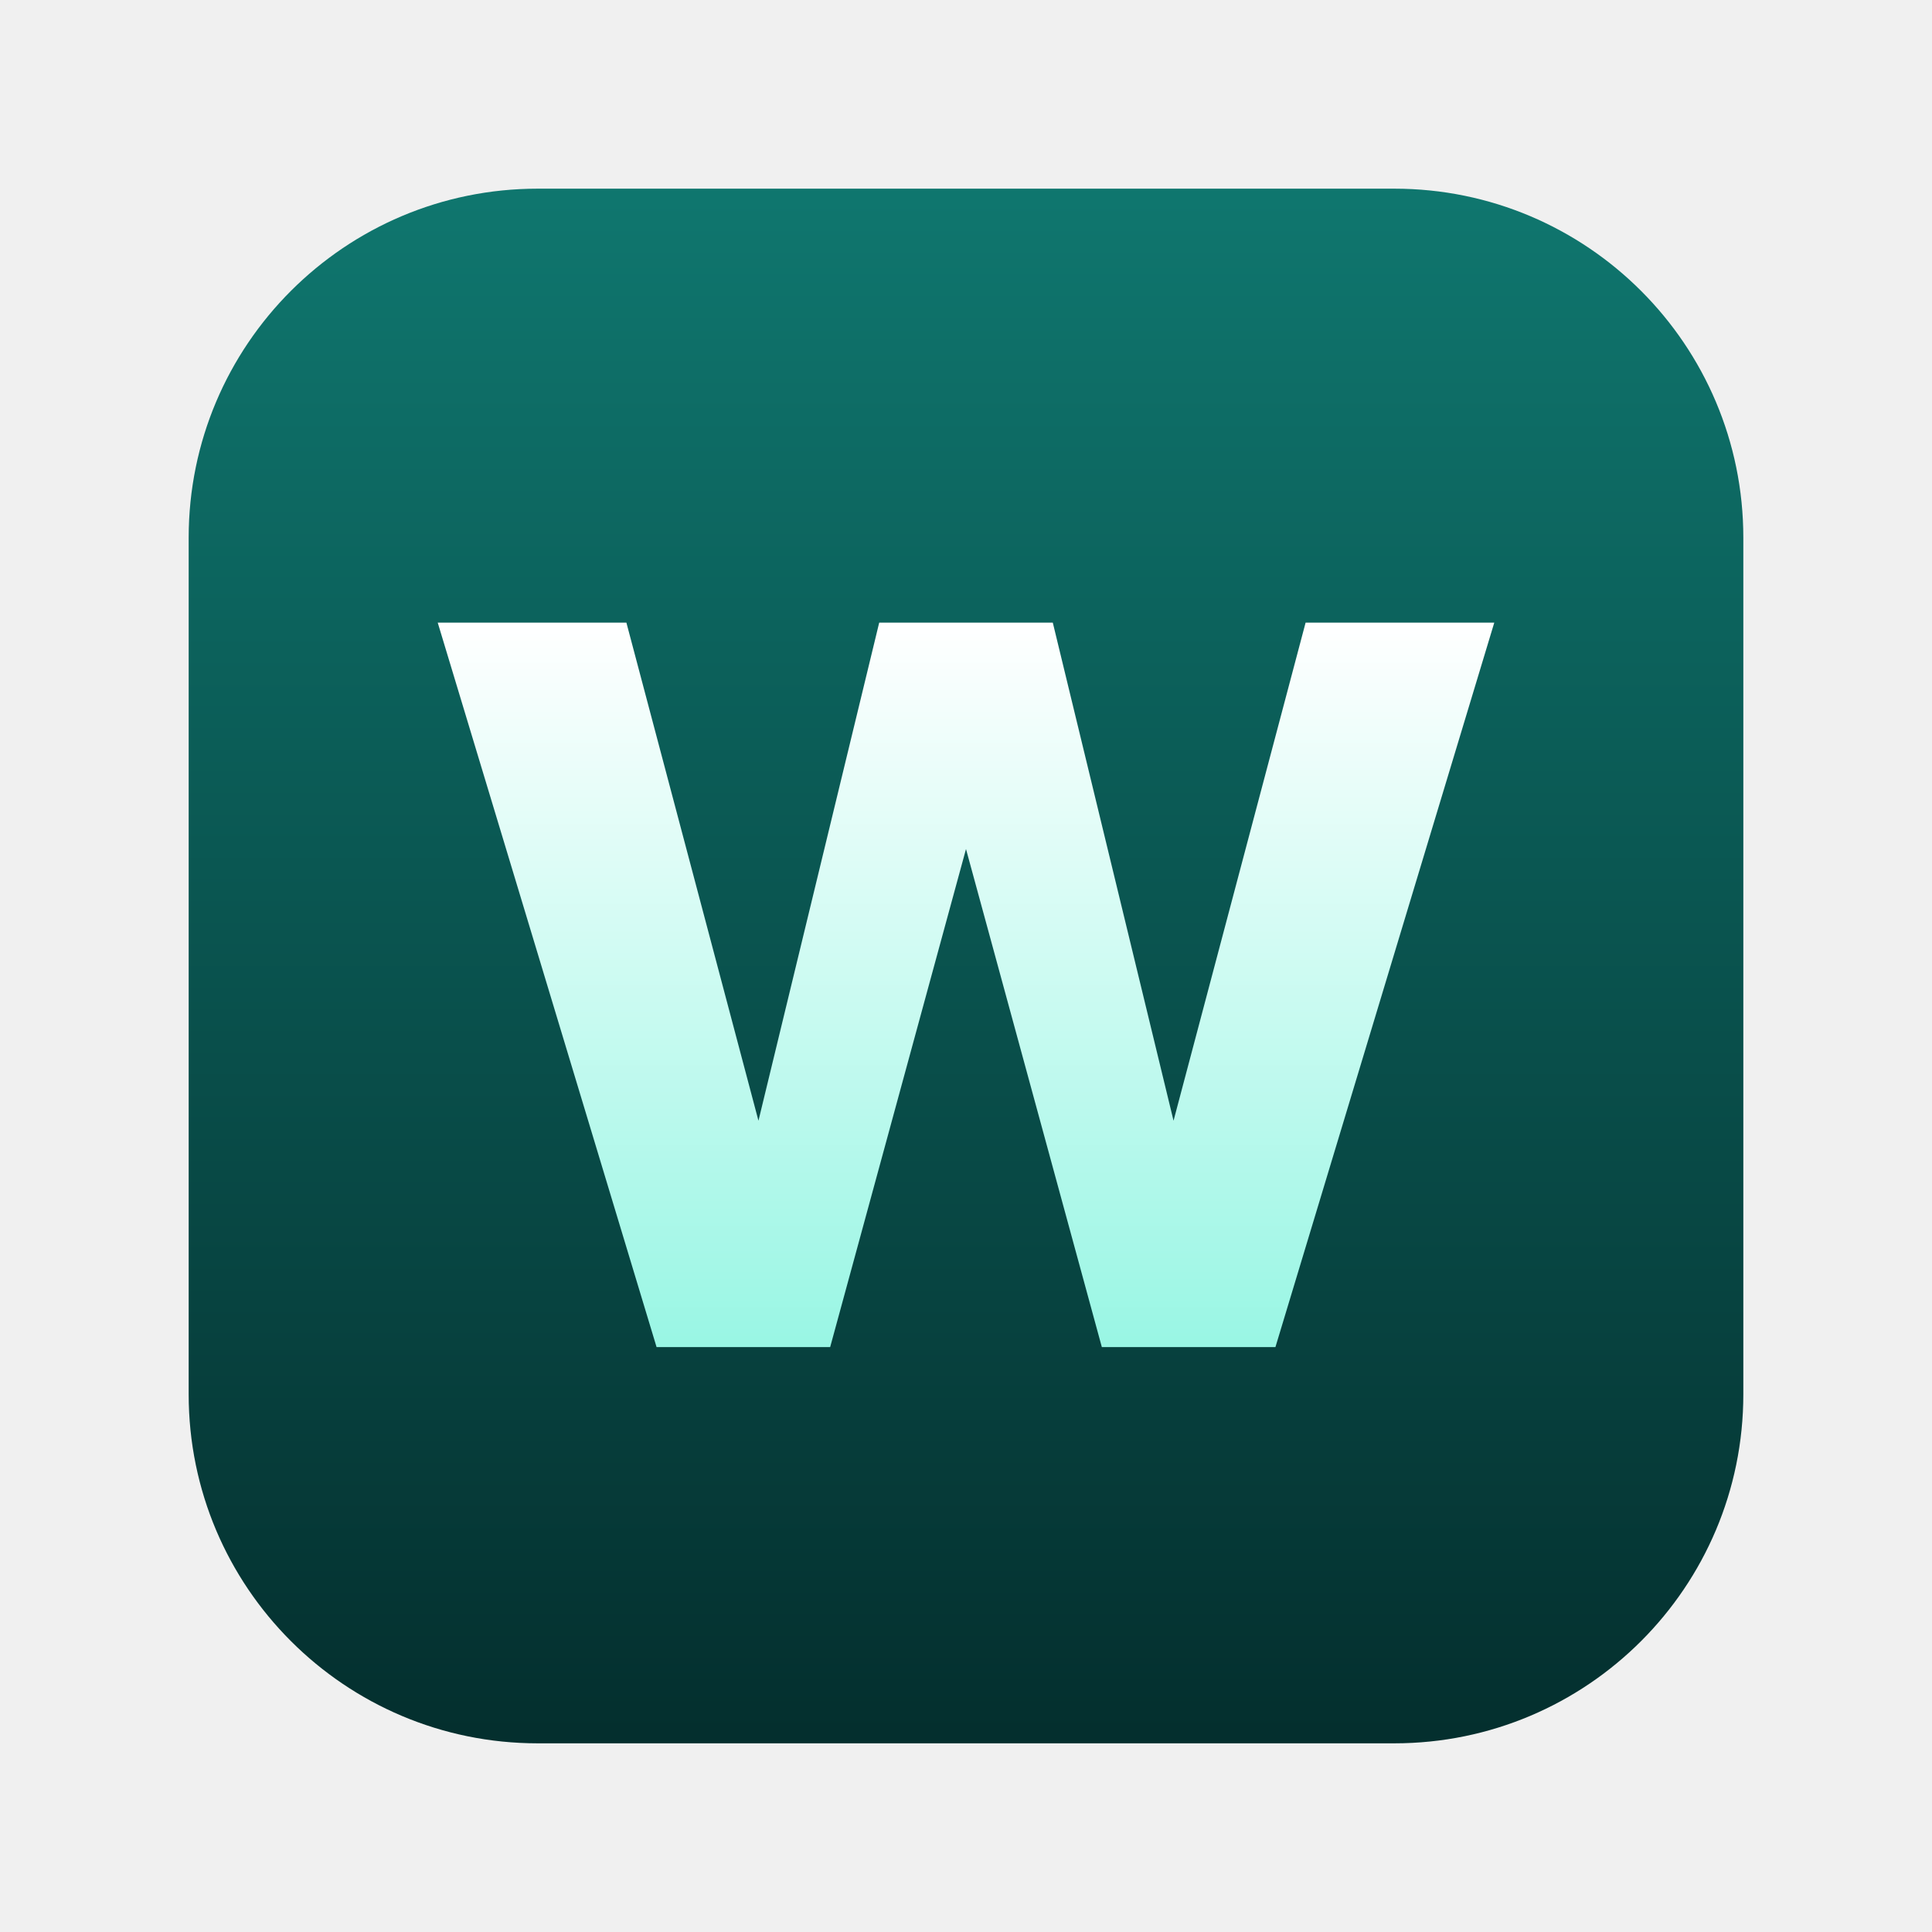
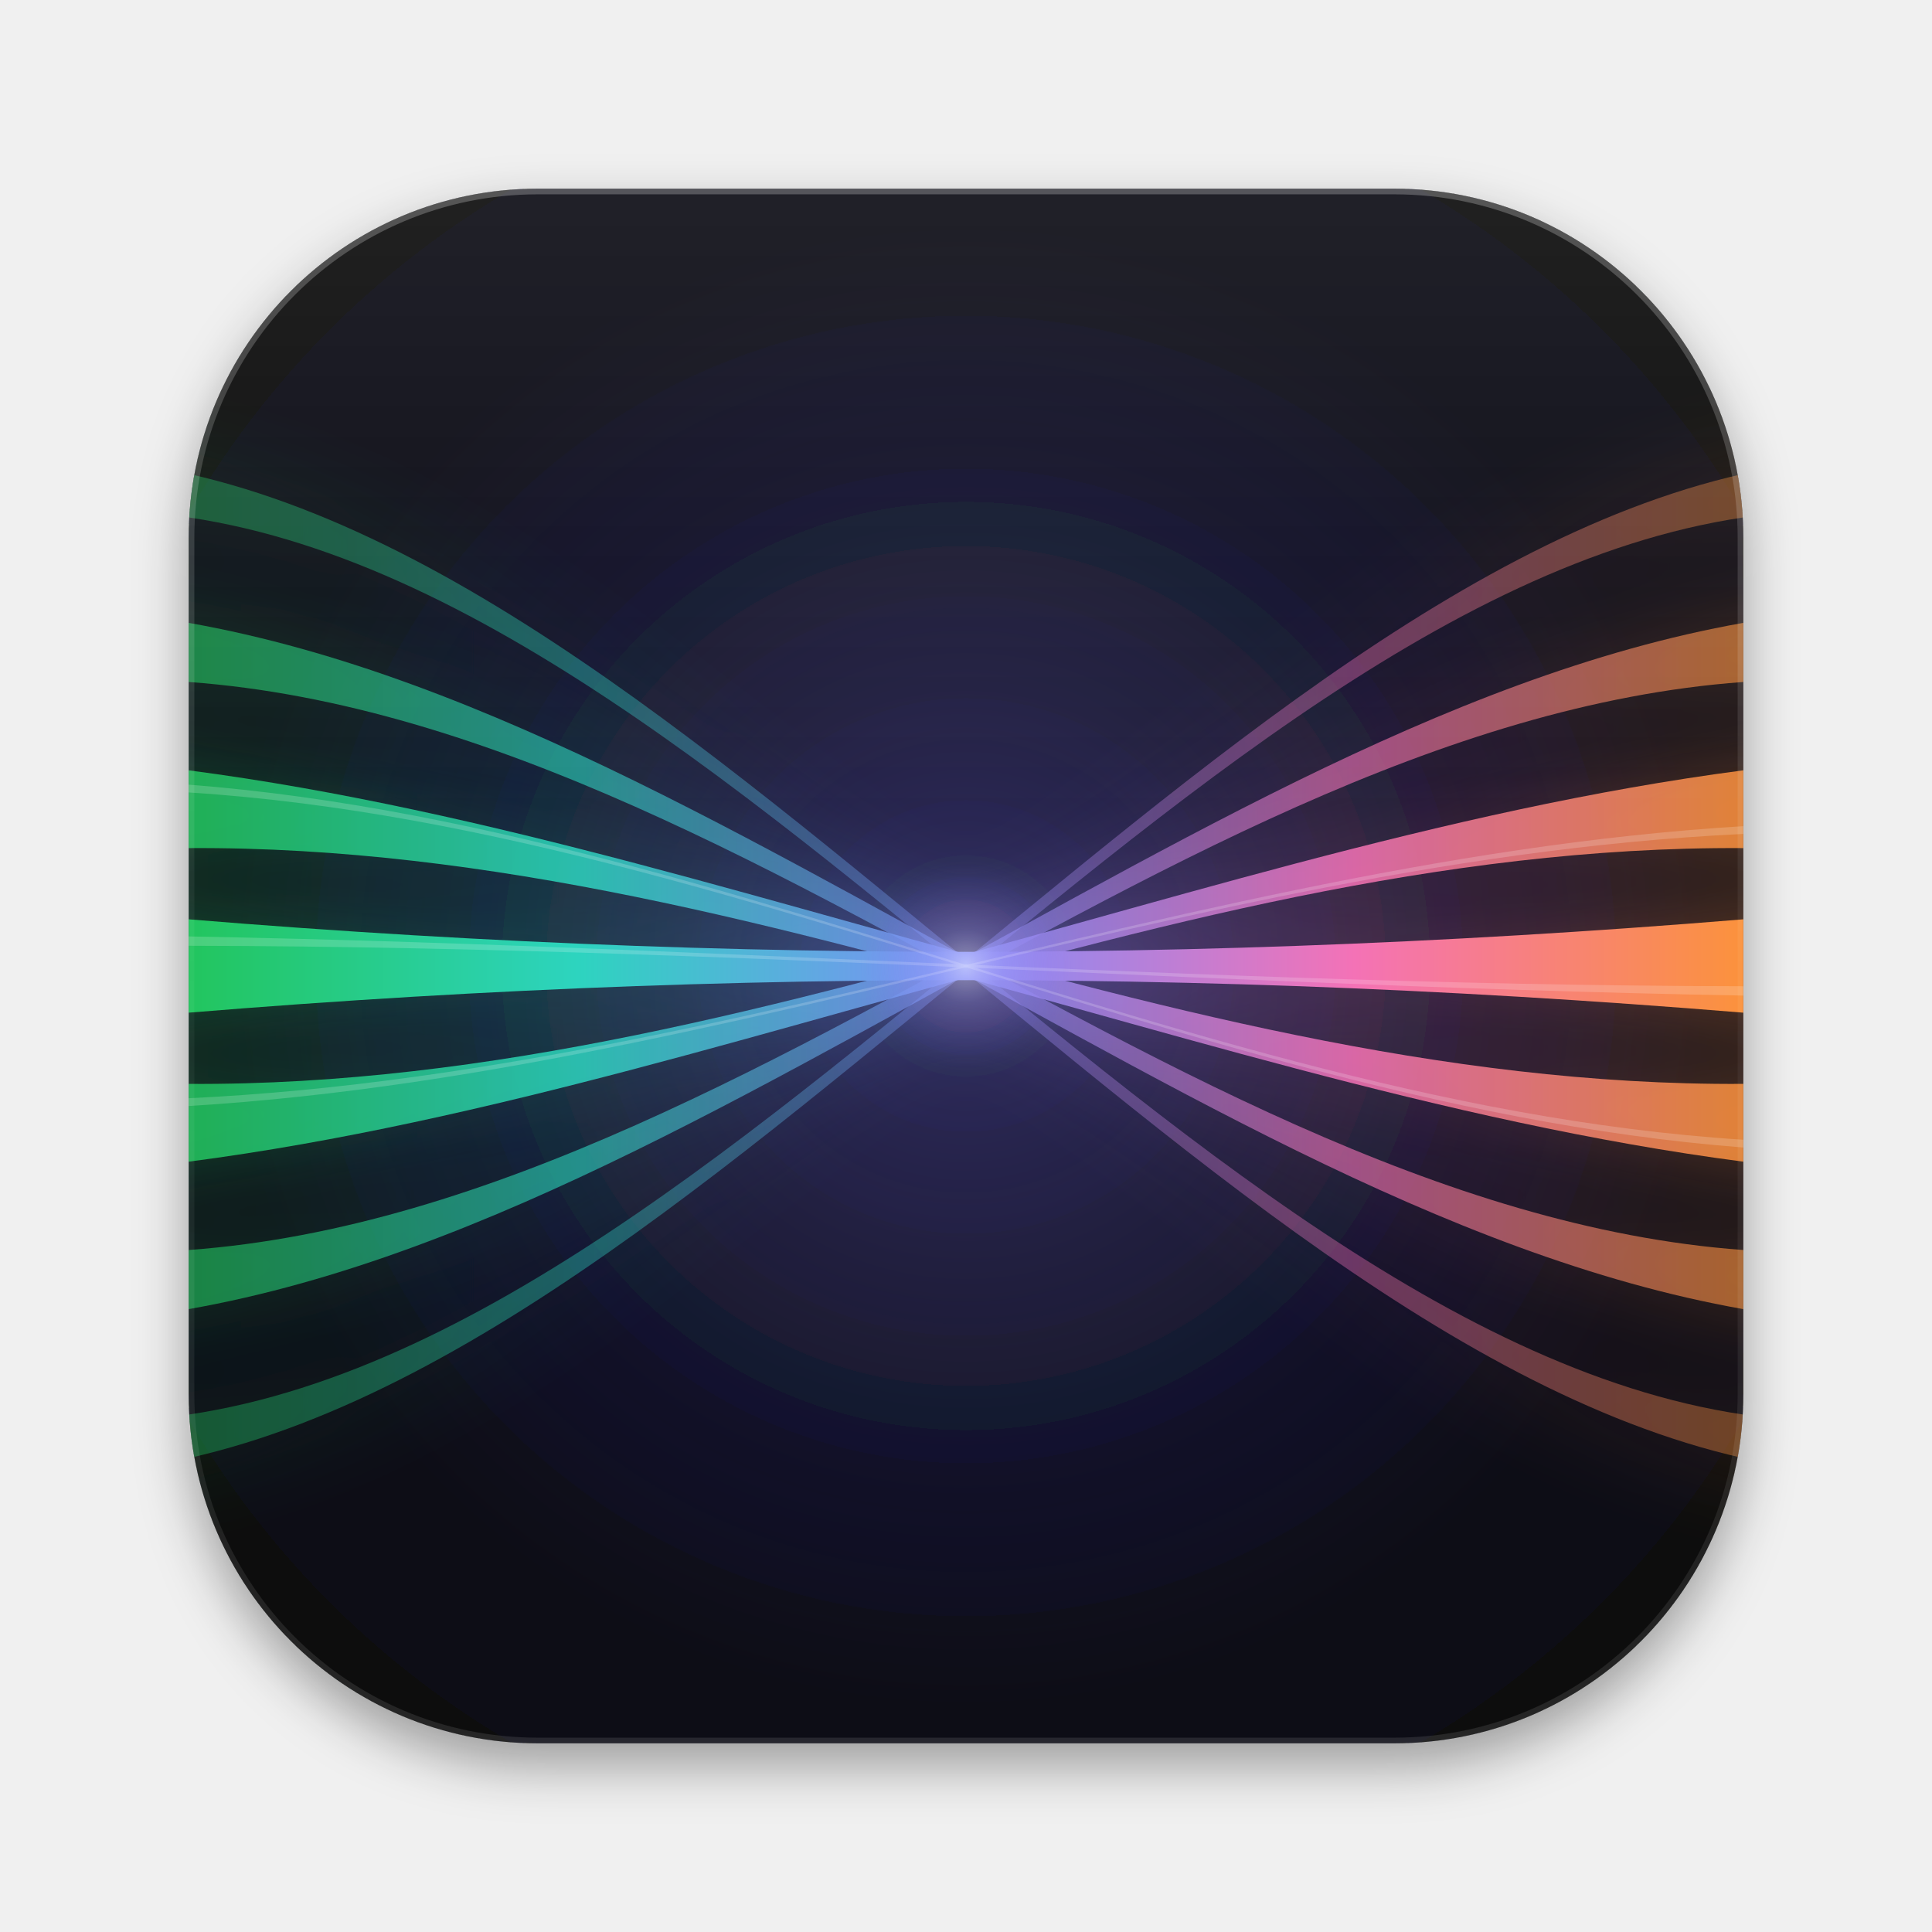
<svg xmlns="http://www.w3.org/2000/svg" width="1024" height="1024" viewBox="0 0 1024 1024">
  <defs>
-     <linearGradient id="tile" x1="0" y1="0" x2="0" y2="1">
-       <stop offset="0" stop-color="#0f766e" />
-       <stop offset="1" stop-color="#042f2e" />
+     <clipPath id="tile-clip">
+       <rect x="100" y="100" width="824" height="824" rx="185" ry="185" />
+     </clipPath>
+     <radialGradient id="tile" cx="0.5" cy="0.5" r="0.72">
+       <stop offset="0" stop-color="#1b1c33" />
+       <stop offset="0.6" stop-color="#0c0d19" />
+       <stop offset="1" stop-color="#05060b" />
+     </radialGradient>
+     <radialGradient id="bloom" cx="0.5" cy="0.5" r="0.5">
+       <stop offset="0" stop-color="#8b7dff" stop-opacity="0.24" />
+       <stop offset="0.6" stop-color="#5b4bd6" stop-opacity="0.08" />
+       <stop offset="1" stop-color="#5b4bd6" stop-opacity="0" />
+     </radialGradient>
+     <radialGradient id="core" cx="0.5" cy="0.5" r="0.5">
+       <stop offset="0" stop-color="#ffffff" stop-opacity="0.45" />
+       <stop offset="0.35" stop-color="#c4b5fd" stop-opacity="0.2" />
+       <stop offset="1" stop-color="#8b5cf6" stop-opacity="0" />
+     </radialGradient>
+     <linearGradient id="sheen" x1="0" y1="0" x2="0" y2="1">
+       <stop offset="0" stop-color="#ffffff" stop-opacity="0.08" />
+       <stop offset="0.4" stop-color="#ffffff" stop-opacity="0" />
    </linearGradient>
-     <linearGradient id="mark" x1="0" y1="0" x2="0" y2="1">
-       <stop offset="0" stop-color="#ffffff" />
-       <stop offset="1" stop-color="#99f6e4" />
+     <linearGradient id="rim" x1="0" y1="0" x2="0" y2="1">
+       <stop offset="0" stop-color="#ffffff" stop-opacity="0.24" />
+       <stop offset="0.5" stop-color="#ffffff" stop-opacity="0.04" />
+       <stop offset="1" stop-color="#ffffff" stop-opacity="0.10" />
    </linearGradient>
+     <linearGradient id="fan" gradientUnits="userSpaceOnUse" x1="100" y1="0" x2="924" y2="0">
+       <stop offset="0" stop-color="#22c55e" />
+       <stop offset="0.25" stop-color="#2dd4bf" />
+       <stop offset="0.5" stop-color="#818cf8" />
+       <stop offset="0.75" stop-color="#f472b6" />
+       <stop offset="1" stop-color="#fb923c" />
+     </linearGradient>
+     <linearGradient id="beam" gradientUnits="userSpaceOnUse" x1="100" y1="0" x2="924" y2="0">
+       <stop offset="0" stop-color="#2563eb" />
+       <stop offset="0.5" stop-color="#8b7bff" />
+       <stop offset="1" stop-color="#f0a5e0" />
+     </linearGradient>
+     <linearGradient id="beam-core" gradientUnits="userSpaceOnUse" x1="100" y1="0" x2="924" y2="0">
+       <stop offset="0" stop-color="#ffffff" stop-opacity="0.15" />
+       <stop offset="0.5" stop-color="#ffffff" stop-opacity="0.5" />
+       <stop offset="1" stop-color="#ffffff" stop-opacity="0.45" />
+     </linearGradient>
+     <filter id="glow" x="-20%" y="-20%" width="140%" height="140%">
+       <feGaussianBlur stdDeviation="24" />
+     </filter>
+     <filter id="soft" x="-20%" y="-20%" width="140%" height="140%">
+       <feGaussianBlur stdDeviation="12" />
+     </filter>
+     <filter id="shadow" x="-20%" y="-20%" width="140%" height="140%">
+       <feDropShadow dx="0" dy="12" stdDeviation="14" flood-color="#000000" flood-opacity="0.35" />
+     </filter>
+     <g id="fan-ribbons" fill="url(#fan)">
+       <path opacity="0.38" d="M40 243 C362 257 662 767 984 753 L984 781 C662 767 362 257 40 271Z" />
+       <path opacity="0.6" d="M40 323 C362 342 662 682 984 663 L984 701 C662 682 362 342 40 361Z" />
+       <path opacity="0.85" d="M40 402 C362 427 662 597 984 572 L984 622 C662 597 362 427 40 452Z" />
+       <path opacity="1" d="M40 482 C362 512 662 512 984 482 L984 542 C662 512 362 512 40 542Z" />
+       <path opacity="0.85" d="M40 572 C362 597 662 427 984 402 L984 452 C662 427 362 597 40 622Z" />
+       <path opacity="0.6" d="M40 663 C362 682 662 342 984 323 L984 361 C662 342 362 682 40 701Z" />
+       <path opacity="0.38" d="M40 753 C362 767 662 257 984 243 L984 271 C662 257 362 767 40 781Z" />
+     </g>
  </defs>
-   <rect x="100" y="100" width="824" height="824" rx="185" ry="185" fill="url(#tile)" />
-   <path fill="url(#mark)" d="M232 330 H332 L402 594 L466 330 H558 L622 594 L692 330 H792 L676 714 H584 L512 450 L440 714 H348 Z" />
+   <g filter="url(#shadow)">
+     <rect x="100" y="100" width="824" height="824" rx="185" ry="185" fill="url(#tile)" />
+   </g>
+   <g clip-path="url(#tile-clip)">
+     <circle cx="512" cy="512" r="400" fill="url(#bloom)" />
+     <use href="#fan-ribbons" filter="url(#glow)" opacity="0.42" />
+     <use href="#fan-ribbons" />
+     <g fill="#ffffff" opacity="0.18">
+       <path d="M40 413.3 C362 415.8 662 608.3 984 605.8 L984 610.8 C662 608.3 362 415.8 40 418.3Z" />
+       <path d="M40 495.5 C362 498.5 662 525.5 984 522.5 L984 528.5 C662 525.5 362 498.5 40 501.5Z" />
+       <path d="M40 583.3 C362 585.8 662 438.3 984 435.8 L984 440.8 C662 438.3 362 585.8 40 588.3Z" />
+     </g>
+     <circle cx="512" cy="512" r="56" fill="url(#core)" />
+     <rect x="100" y="100" width="824" height="824" fill="url(#sheen)" />
+   </g>
+   <rect x="101.5" y="101.5" width="821" height="821" rx="183.5" ry="183.5" fill="none" stroke="url(#rim)" stroke-width="3" />
</svg>
